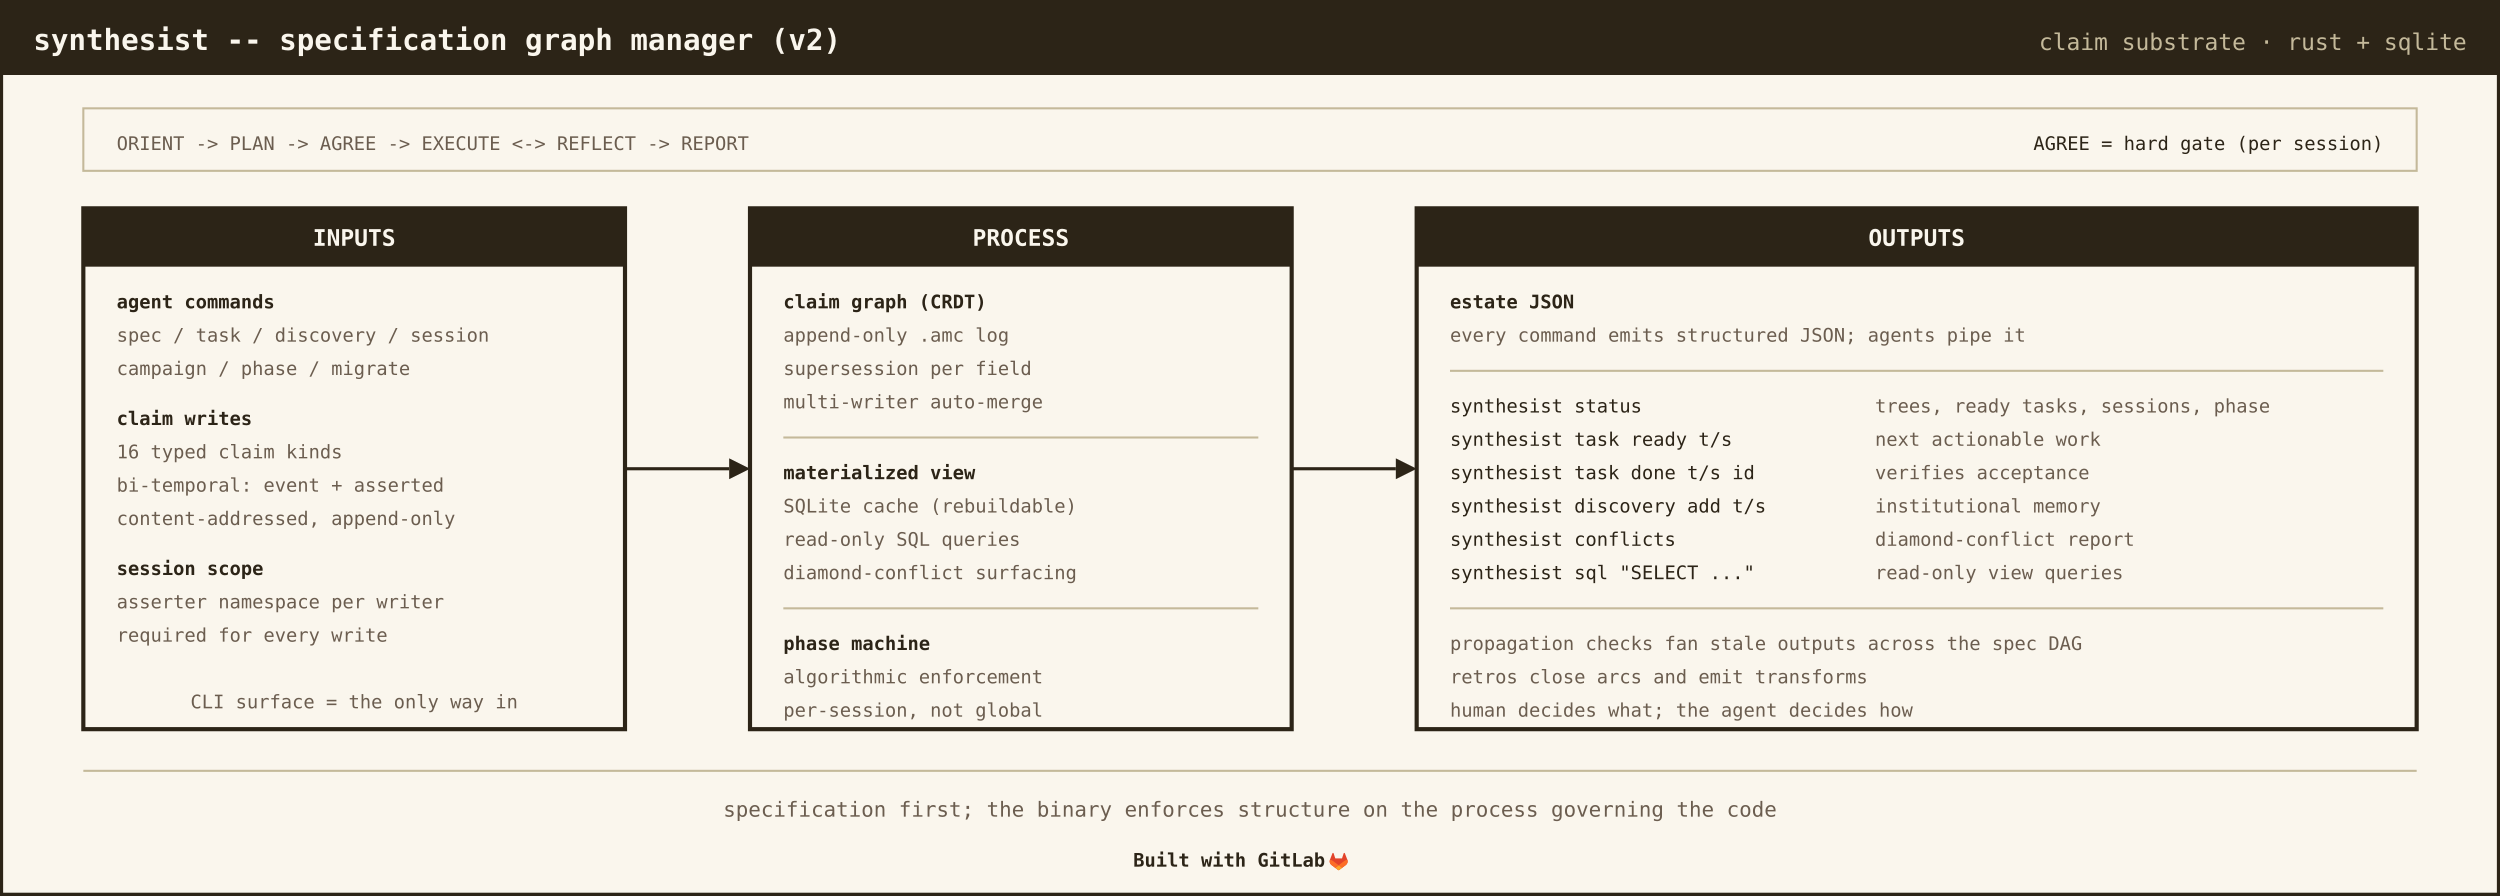
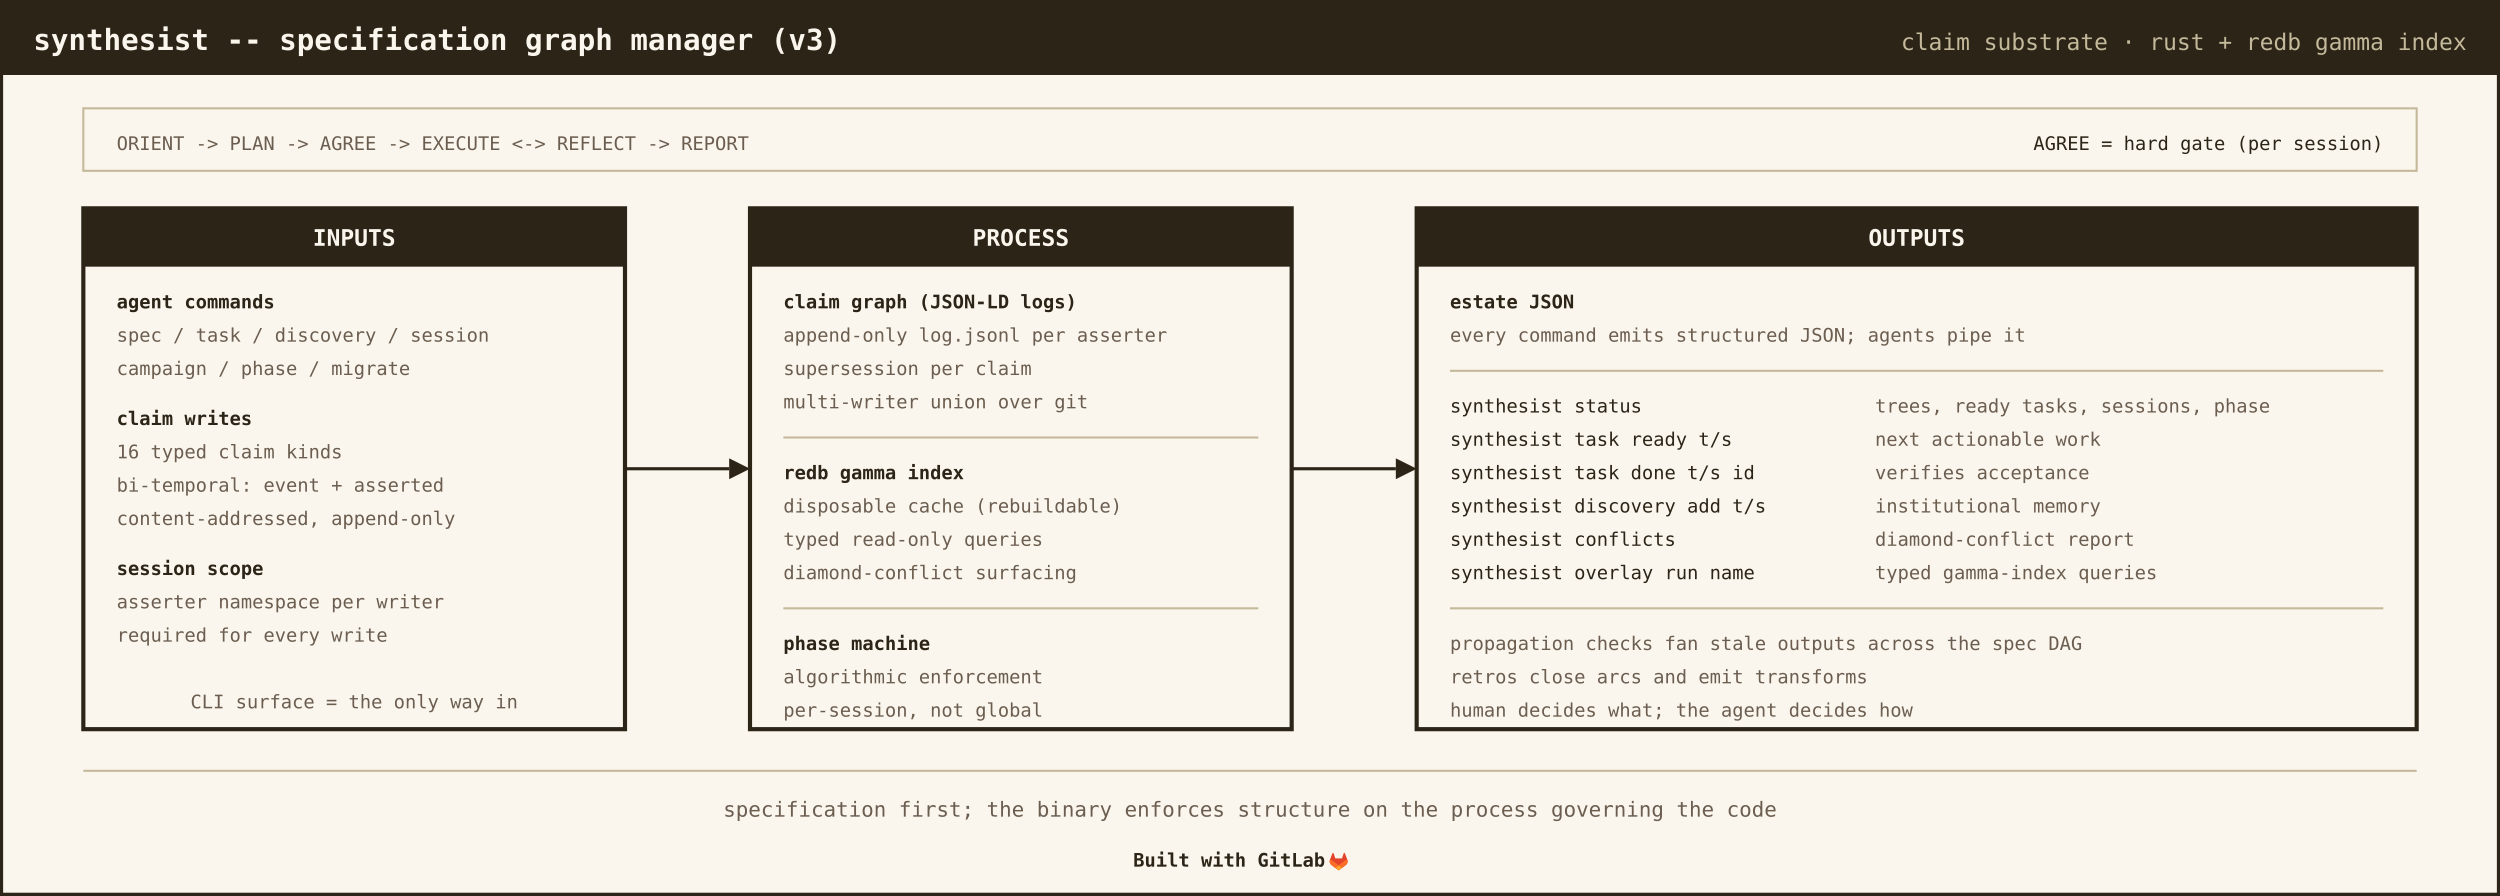
<svg xmlns="http://www.w3.org/2000/svg" viewBox="0 0 1200 430">
  <rect x="0" y="0" width="1200" height="430" fill="#faf6ed" stroke="#2c2417" stroke-width="3" />
  <rect x="0" y="0" width="1200" height="36" fill="#2c2417" />
-   <text x="16" y="24" font-family="'IBM Plex Mono', monospace" font-size="14" fill="#faf6ed" font-weight="bold">synthesist -- specification graph manager (v2)</text>
-   <text x="1184" y="24" font-family="'IBM Plex Mono', monospace" font-size="11" fill="#c4b99a" text-anchor="end">claim substrate · rust + sqlite</text>
+   <text x="16" y="24" font-family="'IBM Plex Mono', monospace" font-size="14" fill="#faf6ed" font-weight="bold">synthesist -- specification graph manager (v3)</text>
+   <text x="1184" y="24" font-family="'IBM Plex Mono', monospace" font-size="11" fill="#c4b99a" text-anchor="end">claim substrate · rust + redb gamma index</text>
  <rect x="40" y="52" width="1120" height="30" fill="none" stroke="#c4b99a" stroke-width="1" />
  <text x="56" y="72" font-family="'IBM Plex Mono', monospace" font-size="9" fill="#6b5d4f">ORIENT -&gt; PLAN -&gt; AGREE -&gt; EXECUTE &lt;-&gt; REFLECT -&gt; REPORT</text>
  <text x="1144" y="72" font-family="'IBM Plex Mono', monospace" font-size="9" fill="#2c2417" text-anchor="end">AGREE = hard gate (per session)</text>
  <rect x="40" y="100" width="260" height="250" fill="none" stroke="#2c2417" stroke-width="2" />
  <rect x="40" y="100" width="260" height="28" fill="#2c2417" />
  <text x="170" y="118" font-family="'IBM Plex Mono', monospace" font-size="11" fill="#faf6ed" text-anchor="middle" font-weight="bold">INPUTS</text>
  <text x="56" y="148" font-family="'IBM Plex Mono', monospace" font-size="9" fill="#2c2417" font-weight="bold">agent commands</text>
  <text x="56" y="164" font-family="'IBM Plex Mono', monospace" font-size="9" fill="#6b5d4f">  spec / task / discovery / session</text>
  <text x="56" y="180" font-family="'IBM Plex Mono', monospace" font-size="9" fill="#6b5d4f">  campaign / phase / migrate</text>
  <text x="56" y="204" font-family="'IBM Plex Mono', monospace" font-size="9" fill="#2c2417" font-weight="bold">claim writes</text>
  <text x="56" y="220" font-family="'IBM Plex Mono', monospace" font-size="9" fill="#6b5d4f">  16 typed claim kinds</text>
  <text x="56" y="236" font-family="'IBM Plex Mono', monospace" font-size="9" fill="#6b5d4f">  bi-temporal: event + asserted</text>
  <text x="56" y="252" font-family="'IBM Plex Mono', monospace" font-size="9" fill="#6b5d4f">  content-addressed, append-only</text>
  <text x="56" y="276" font-family="'IBM Plex Mono', monospace" font-size="9" fill="#2c2417" font-weight="bold">session scope</text>
  <text x="56" y="292" font-family="'IBM Plex Mono', monospace" font-size="9" fill="#6b5d4f">  asserter namespace per writer</text>
  <text x="56" y="308" font-family="'IBM Plex Mono', monospace" font-size="9" fill="#6b5d4f">  required for every write</text>
  <text x="170" y="340" font-family="'IBM Plex Mono', monospace" font-size="9" fill="#6b5d4f" text-anchor="middle">CLI surface = the only way in</text>
  <line x1="300" y1="225" x2="350" y2="225" stroke="#2c2417" stroke-width="1.5" />
  <polygon points="350,220 360,225 350,230" fill="#2c2417" />
  <rect x="360" y="100" width="260" height="250" fill="none" stroke="#2c2417" stroke-width="2" />
  <rect x="360" y="100" width="260" height="28" fill="#2c2417" />
  <text x="490" y="118" font-family="'IBM Plex Mono', monospace" font-size="11" fill="#faf6ed" text-anchor="middle" font-weight="bold">PROCESS</text>
-   <text x="376" y="148" font-family="'IBM Plex Mono', monospace" font-size="9" fill="#2c2417" font-weight="bold">claim graph (CRDT)</text>
-   <text x="376" y="164" font-family="'IBM Plex Mono', monospace" font-size="9" fill="#6b5d4f">  append-only .amc log</text>
-   <text x="376" y="180" font-family="'IBM Plex Mono', monospace" font-size="9" fill="#6b5d4f">  supersession per field</text>
-   <text x="376" y="196" font-family="'IBM Plex Mono', monospace" font-size="9" fill="#6b5d4f">  multi-writer auto-merge</text>
+   <text x="376" y="148" font-family="'IBM Plex Mono', monospace" font-size="9" fill="#2c2417" font-weight="bold">claim graph (JSON-LD logs)</text>
+   <text x="376" y="164" font-family="'IBM Plex Mono', monospace" font-size="9" fill="#6b5d4f">  append-only log.jsonl per asserter</text>
+   <text x="376" y="180" font-family="'IBM Plex Mono', monospace" font-size="9" fill="#6b5d4f">  supersession per claim</text>
+   <text x="376" y="196" font-family="'IBM Plex Mono', monospace" font-size="9" fill="#6b5d4f">  multi-writer union over git</text>
  <line x1="376" y1="210" x2="604" y2="210" stroke="#c4b99a" stroke-width="1" />
-   <text x="376" y="230" font-family="'IBM Plex Mono', monospace" font-size="9" fill="#2c2417" font-weight="bold">materialized view</text>
-   <text x="376" y="246" font-family="'IBM Plex Mono', monospace" font-size="9" fill="#6b5d4f">  SQLite cache (rebuildable)</text>
-   <text x="376" y="262" font-family="'IBM Plex Mono', monospace" font-size="9" fill="#6b5d4f">  read-only SQL queries</text>
+   <text x="376" y="230" font-family="'IBM Plex Mono', monospace" font-size="9" fill="#2c2417" font-weight="bold">redb gamma index</text>
+   <text x="376" y="246" font-family="'IBM Plex Mono', monospace" font-size="9" fill="#6b5d4f">  disposable cache (rebuildable)</text>
+   <text x="376" y="262" font-family="'IBM Plex Mono', monospace" font-size="9" fill="#6b5d4f">  typed read-only queries</text>
  <text x="376" y="278" font-family="'IBM Plex Mono', monospace" font-size="9" fill="#6b5d4f">  diamond-conflict surfacing</text>
  <line x1="376" y1="292" x2="604" y2="292" stroke="#c4b99a" stroke-width="1" />
  <text x="376" y="312" font-family="'IBM Plex Mono', monospace" font-size="9" fill="#2c2417" font-weight="bold">phase machine</text>
  <text x="376" y="328" font-family="'IBM Plex Mono', monospace" font-size="9" fill="#6b5d4f">  algorithmic enforcement</text>
  <text x="376" y="344" font-family="'IBM Plex Mono', monospace" font-size="9" fill="#6b5d4f">  per-session, not global</text>
  <line x1="620" y1="225" x2="670" y2="225" stroke="#2c2417" stroke-width="1.5" />
  <polygon points="670,220 680,225 670,230" fill="#2c2417" />
  <rect x="680" y="100" width="480" height="250" fill="none" stroke="#2c2417" stroke-width="2" />
  <rect x="680" y="100" width="480" height="28" fill="#2c2417" />
  <text x="920" y="118" font-family="'IBM Plex Mono', monospace" font-size="11" fill="#faf6ed" text-anchor="middle" font-weight="bold">OUTPUTS</text>
  <text x="696" y="148" font-family="'IBM Plex Mono', monospace" font-size="9" fill="#2c2417" font-weight="bold">estate JSON</text>
  <text x="696" y="164" font-family="'IBM Plex Mono', monospace" font-size="9" fill="#6b5d4f">  every command emits structured JSON; agents pipe it</text>
  <line x1="696" y1="178" x2="1144" y2="178" stroke="#c4b99a" stroke-width="1" />
  <text x="696" y="198" font-family="'IBM Plex Mono', monospace" font-size="9" fill="#2c2417">synthesist status</text>
  <text x="900" y="198" font-family="'IBM Plex Mono', monospace" font-size="9" fill="#6b5d4f">trees, ready tasks, sessions, phase</text>
  <text x="696" y="214" font-family="'IBM Plex Mono', monospace" font-size="9" fill="#2c2417">synthesist task ready t/s</text>
  <text x="900" y="214" font-family="'IBM Plex Mono', monospace" font-size="9" fill="#6b5d4f">next actionable work</text>
  <text x="696" y="230" font-family="'IBM Plex Mono', monospace" font-size="9" fill="#2c2417">synthesist task done t/s id</text>
  <text x="900" y="230" font-family="'IBM Plex Mono', monospace" font-size="9" fill="#6b5d4f">verifies acceptance</text>
  <text x="696" y="246" font-family="'IBM Plex Mono', monospace" font-size="9" fill="#2c2417">synthesist discovery add t/s</text>
  <text x="900" y="246" font-family="'IBM Plex Mono', monospace" font-size="9" fill="#6b5d4f">institutional memory</text>
  <text x="696" y="262" font-family="'IBM Plex Mono', monospace" font-size="9" fill="#2c2417">synthesist conflicts</text>
  <text x="900" y="262" font-family="'IBM Plex Mono', monospace" font-size="9" fill="#6b5d4f">diamond-conflict report</text>
-   <text x="696" y="278" font-family="'IBM Plex Mono', monospace" font-size="9" fill="#2c2417">synthesist sql "SELECT ..."</text>
-   <text x="900" y="278" font-family="'IBM Plex Mono', monospace" font-size="9" fill="#6b5d4f">read-only view queries</text>
+   <text x="696" y="278" font-family="'IBM Plex Mono', monospace" font-size="9" fill="#2c2417">synthesist overlay run name</text>
+   <text x="900" y="278" font-family="'IBM Plex Mono', monospace" font-size="9" fill="#6b5d4f">typed gamma-index queries</text>
  <line x1="696" y1="292" x2="1144" y2="292" stroke="#c4b99a" stroke-width="1" />
  <text x="696" y="312" font-family="'IBM Plex Mono', monospace" font-size="9" fill="#6b5d4f">propagation checks fan stale outputs across the spec DAG</text>
  <text x="696" y="328" font-family="'IBM Plex Mono', monospace" font-size="9" fill="#6b5d4f">retros close arcs and emit transforms</text>
  <text x="696" y="344" font-family="'IBM Plex Mono', monospace" font-size="9" fill="#6b5d4f">human decides what; the agent decides how</text>
  <line x1="40" y1="370" x2="1160" y2="370" stroke="#c4b99a" stroke-width="1" />
  <text x="600" y="392" font-family="'IBM Plex Mono', monospace" font-size="10" fill="#6b5d4f" text-anchor="middle">specification first; the binary enforces structure on the process governing the code</text>
  <text x="590" y="416" text-anchor="middle" fill="#2c2417" font-family="'IBM Plex Mono', monospace" font-size="9" font-weight="600">Built with GitLab</text>
  <g transform="translate(634, 405) scale(0.045)">
    <path d="M282.83,170.73l-.27-.69-26.14-68.22a6.81,6.81,0,0,0-2.69-3.24,7,7,0,0,0-8,.43,7,7,0,0,0-2.32,3.52l-17.65,54H154.29l-17.65-54A6.86,6.86,0,0,0,134.32,99a7,7,0,0,0-8-.43,6.87,6.87,0,0,0-2.69,3.24L97.44,170l-.26.69a48.54,48.54,0,0,0,16.1,56.1l.09.07.24.17,39.82,29.82,19.7,14.91,12,9.06a8.07,8.07,0,0,0,9.76,0l12-9.06,19.7-14.91,40.06-30,.1-.08A48.56,48.56,0,0,0,282.83,170.73Z" fill="#E24329" />
    <path d="M282.83,170.73l-.27-.69a88.3,88.3,0,0,0-35.15,15.8L190,229.25c19.55,14.79,36.57,27.64,36.57,27.64l40.06-30,.1-.08A48.56,48.56,0,0,0,282.83,170.73Z" fill="#FC6D26" />
    <path d="M153.43,256.89l19.7,14.91,12,9.06a8.07,8.07,0,0,0,9.76,0l12-9.06,19.7-14.91S209.55,244,190,229.25C170.45,244,153.43,256.89,153.43,256.89Z" fill="#FCA326" />
    <path d="M132.58,185.84A88.19,88.19,0,0,0,97.44,170l-.26.69a48.54,48.54,0,0,0,16.1,56.1l.09.07.24.17,39.82,29.82s17-12.85,36.57-27.64Z" fill="#FC6D26" />
  </g>
</svg>
